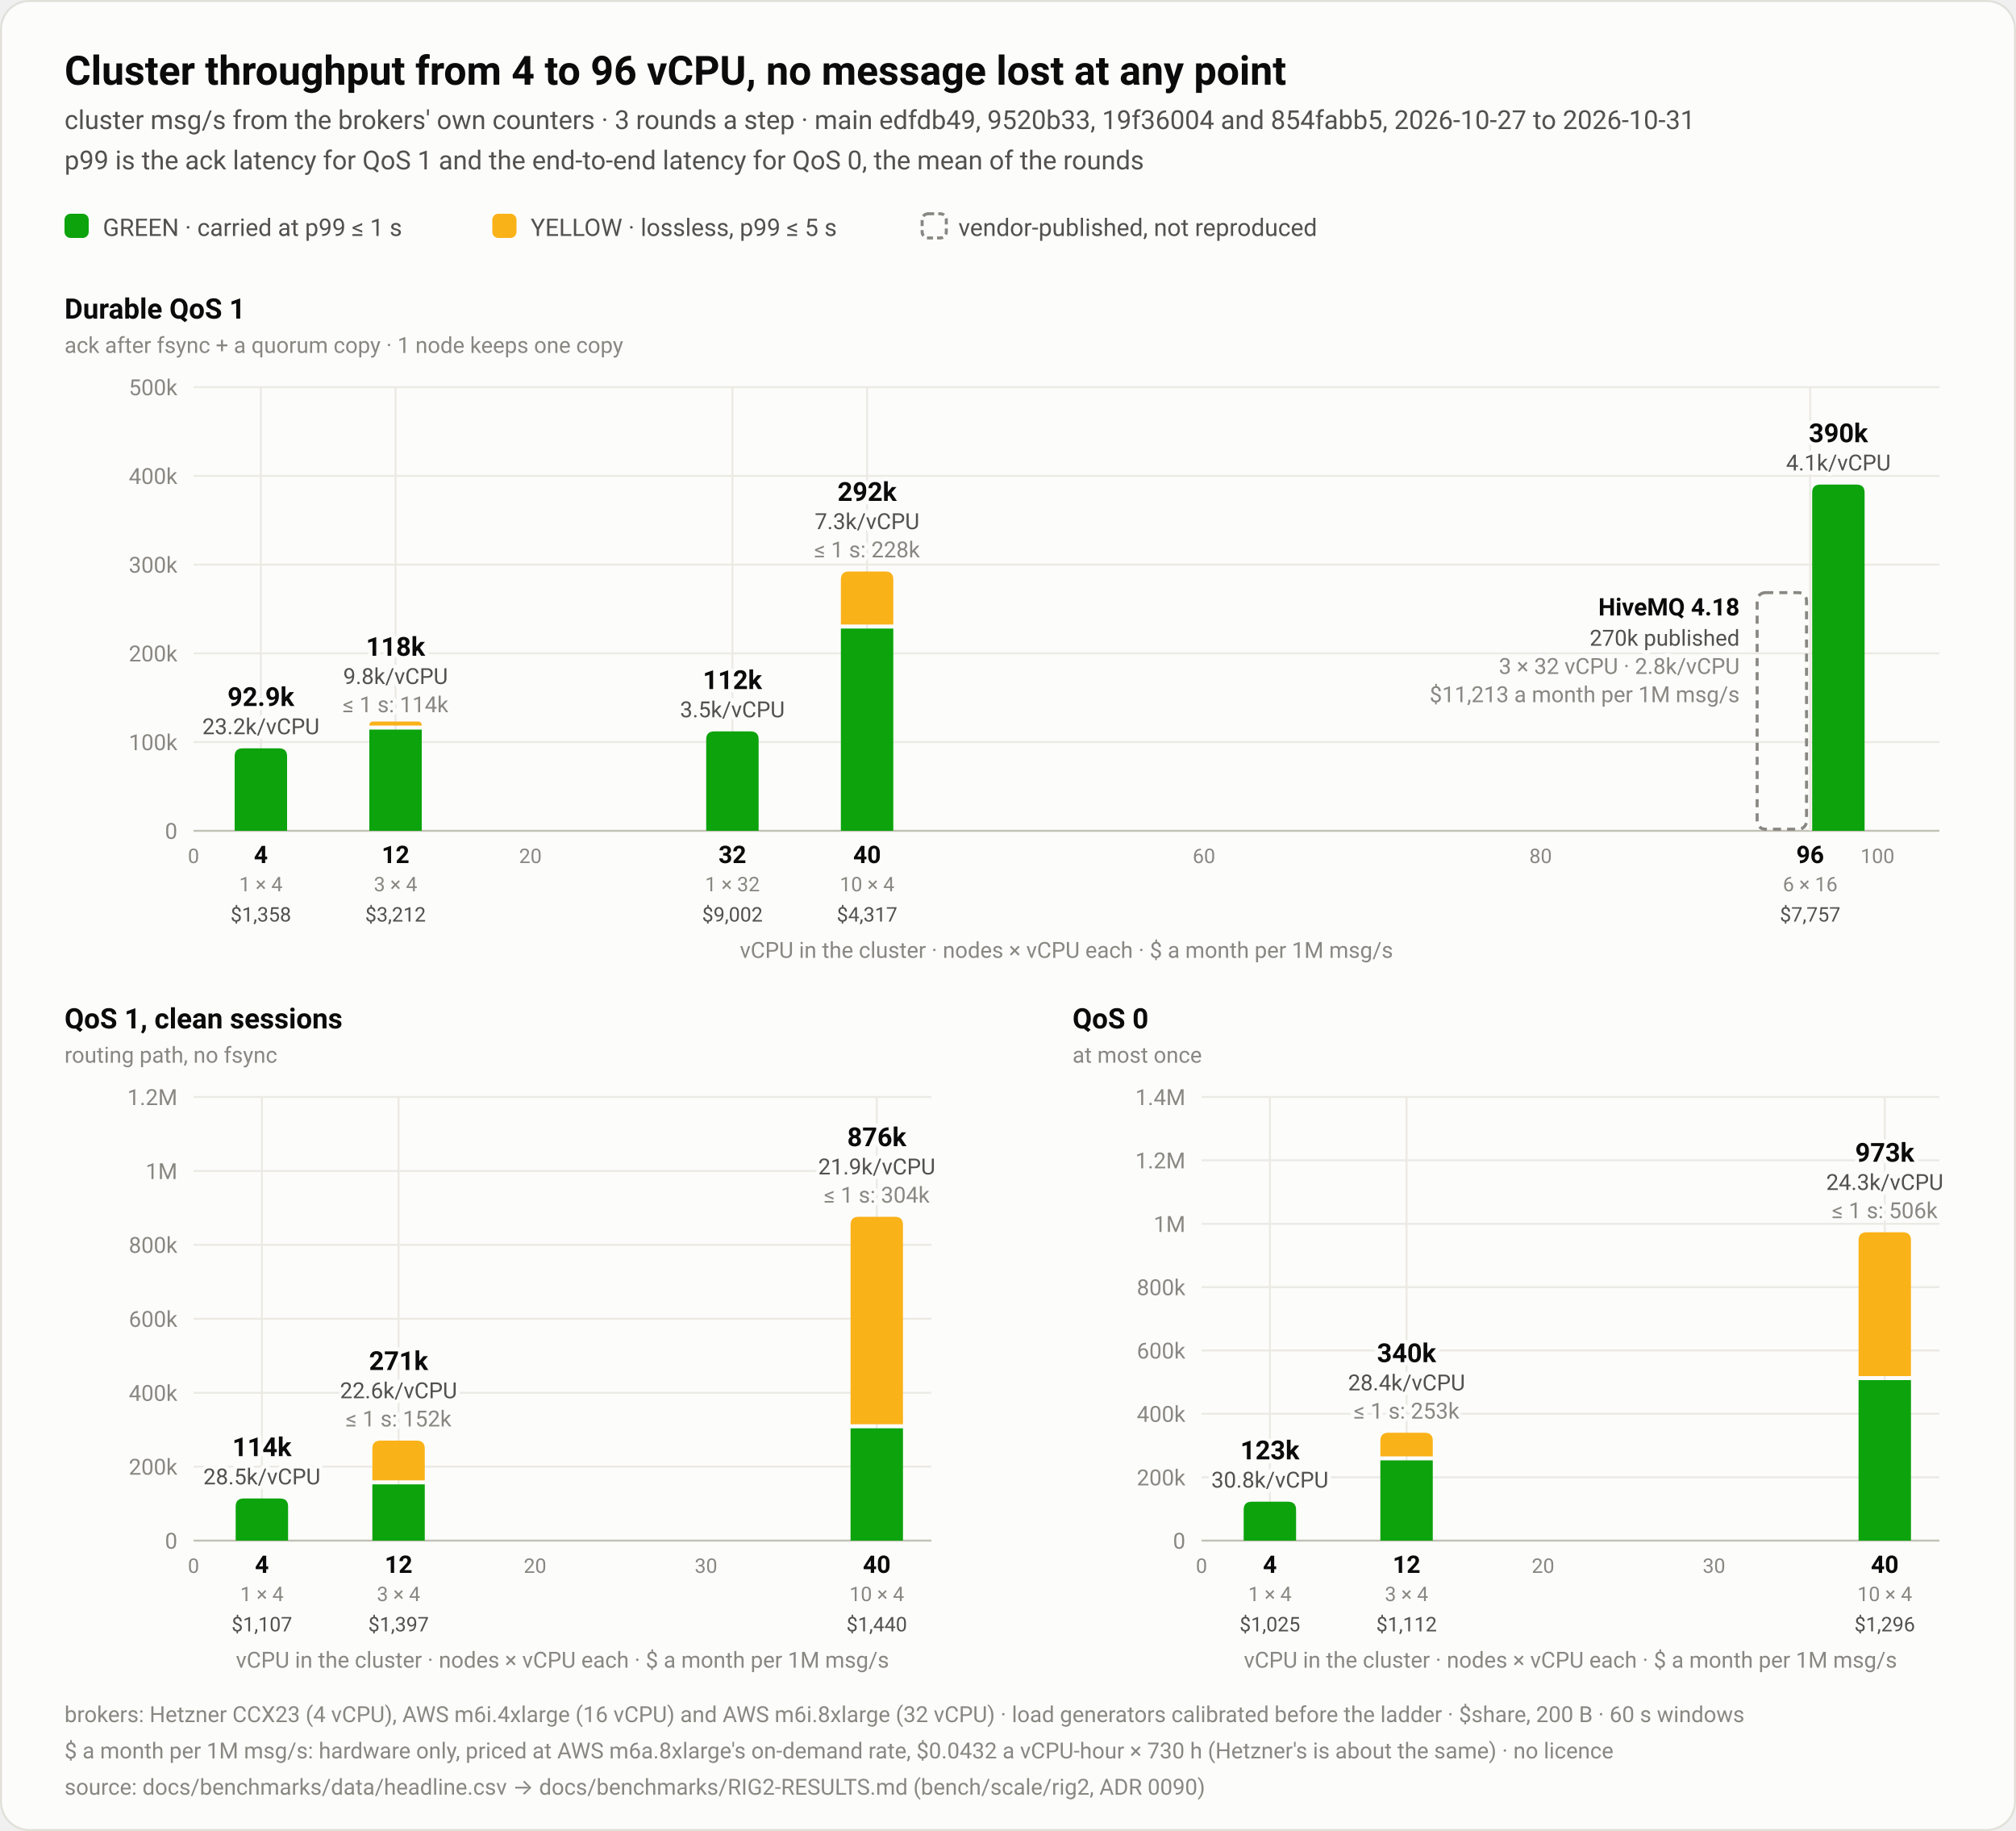
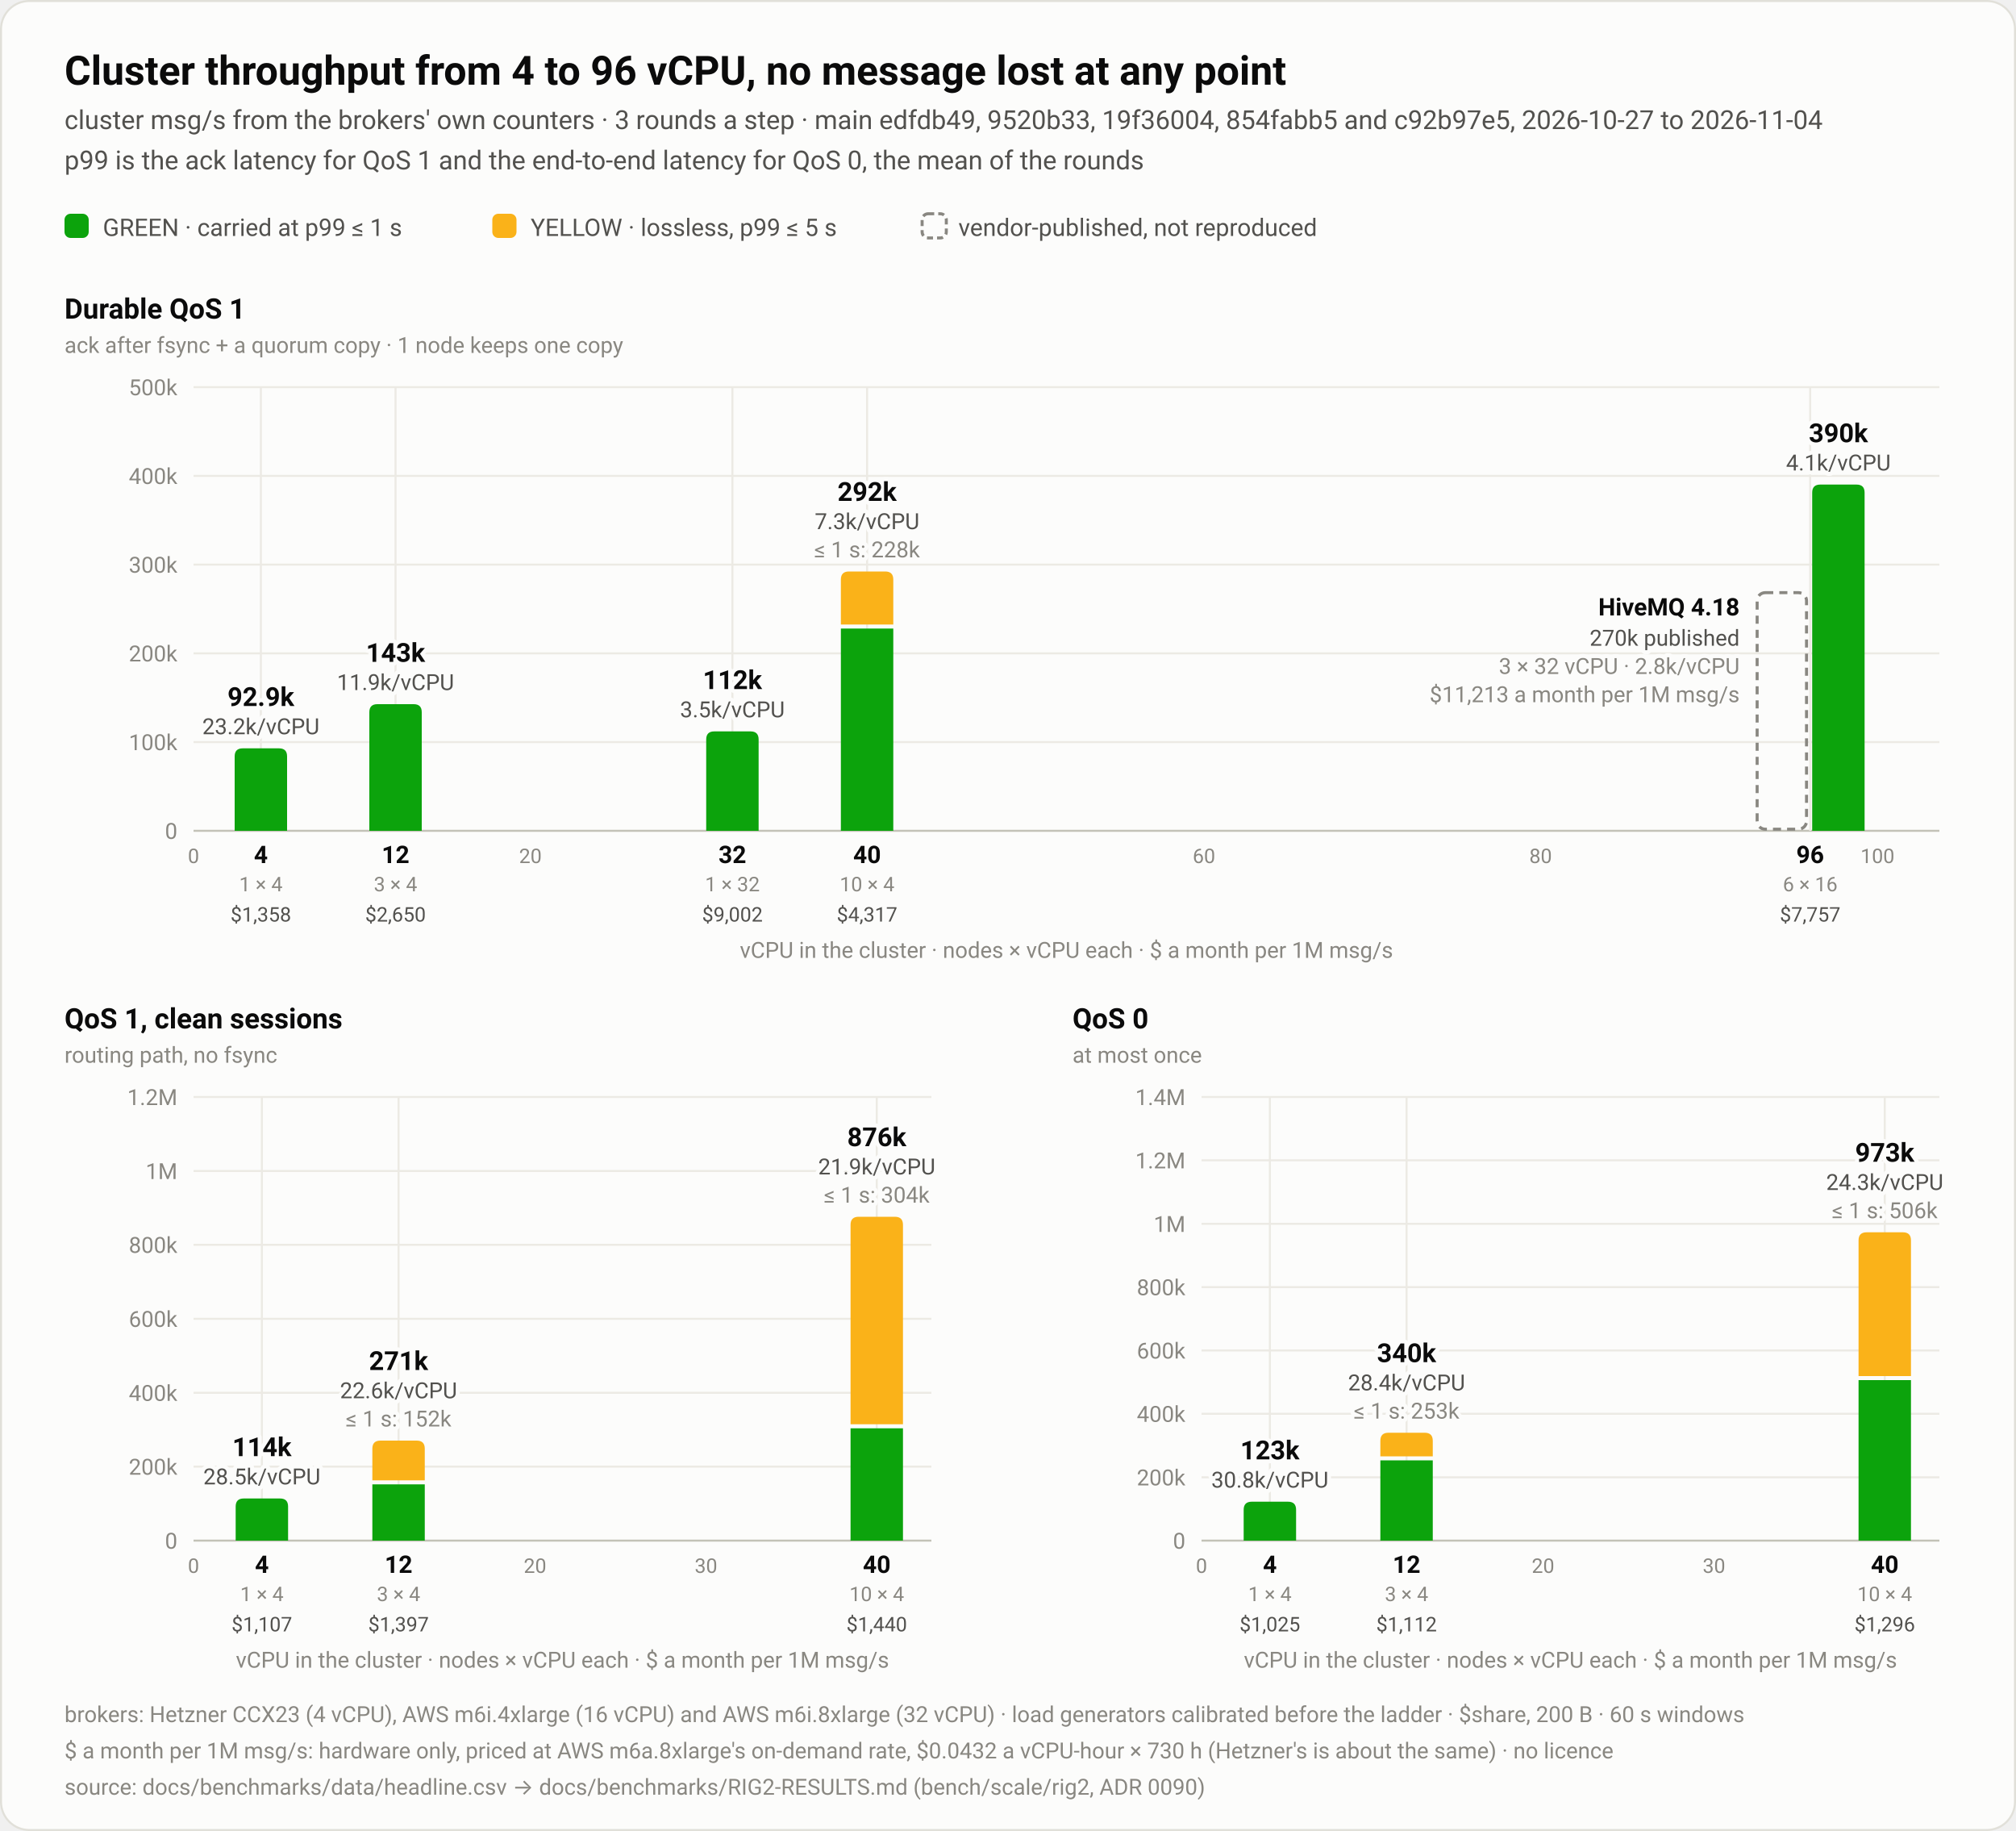
<svg xmlns="http://www.w3.org/2000/svg" viewBox="0 0 1000 908" width="1000" height="908" role="img" aria-labelledby="t d">
  <style>text{font-family:system-ui,-apple-system,"Segoe UI",Roboto,sans-serif;font-kerning:normal}.num{font-variant-numeric:tabular-nums}.f-surface{fill:#fcfcfb}.k-surface{stroke:#fcfcfb}.f-border{fill:#e1e0d9}.k-border{stroke:#e1e0d9}.f-ink{fill:#0b0b0b}.k-ink{stroke:#0b0b0b}.f-ink2{fill:#52514e}.k-ink2{stroke:#52514e}.f-muted{fill:#898781}.k-muted{stroke:#898781}.f-grid{fill:#eceae4}.k-grid{stroke:#eceae4}.f-axis{fill:#c3c2b7}.k-axis{stroke:#c3c2b7}.f-good{fill:#0ca30c}.k-good{stroke:#0ca30c}.f-warn{fill:#fab219}.k-warn{stroke:#fab219}.f-crit{fill:#d03b3b}.k-crit{stroke:#d03b3b}.f-ghost{fill:#898781}.k-ghost{stroke:#898781}.f-s1{fill:#2a78d6}.k-s1{stroke:#2a78d6}.f-s2{fill:#eb6834}.k-s2{stroke:#eb6834}.f-s3{fill:#1baf7a}.k-s3{stroke:#1baf7a}.f-s4{fill:#4a3aa7}.k-s4{stroke:#4a3aa7}@media (prefers-color-scheme:dark){.f-surface{fill:#1a1a19}.k-surface{stroke:#1a1a19}.f-border{fill:#2c2c2a}.k-border{stroke:#2c2c2a}.f-ink{fill:#ffffff}.k-ink{stroke:#ffffff}.f-ink2{fill:#c3c2b7}.k-ink2{stroke:#c3c2b7}.f-muted{fill:#898781}.k-muted{stroke:#898781}.f-grid{fill:#262624}.k-grid{stroke:#262624}.f-axis{fill:#383835}.k-axis{stroke:#383835}.f-good{fill:#0ca30c}.k-good{stroke:#0ca30c}.f-warn{fill:#fab219}.k-warn{stroke:#fab219}.f-crit{fill:#d03b3b}.k-crit{stroke:#d03b3b}.f-ghost{fill:#6f6e69}.k-ghost{stroke:#6f6e69}.f-s1{fill:#3987e5}.k-s1{stroke:#3987e5}.f-s2{fill:#d95926}.k-s2{stroke:#d95926}.f-s3{fill:#199e70}.k-s3{stroke:#199e70}.f-s4{fill:#9085e9}.k-s4{stroke:#9085e9}}</style>
  <rect x="0.5" y="0.5" width="999" height="907" rx="14" class="f-surface k-border" />
  <text x="32" y="42" font-size="20" font-weight="650" class="f-ink">Cluster throughput from 4 to 96 vCPU, no message lost at any point</text>
-   <text x="32" y="64" font-size="13" class="f-ink2">cluster msg/s from the brokers' own counters · 3 rounds a step · main edfdb49, 9520b33, 19f36004 and 854fabb5, 2026-10-27 to 2026-10-31</text>
+   <text x="32" y="64" font-size="13" class="f-ink2">cluster msg/s from the brokers' own counters · 3 rounds a step · main edfdb49, 9520b33, 19f36004, 854fabb5 and c92b97e5, 2026-10-27 to 2026-11-04</text>
  <text x="32.0" y="84.0" font-size="13" text-anchor="start" class="f-ink2">p99 is the ack latency for QoS 1 and the end-to-end latency for QoS 0, the mean of the rounds</text>
  <rect x="32.0" y="106.0" width="12" height="12" rx="3" class="f-good" />
  <text x="51.0" y="117.0" font-size="12" text-anchor="start" class="f-ink2">GREEN · carried at p99 ≤ 1 s</text>
  <rect x="244.2" y="106.0" width="12" height="12" rx="3" class="f-warn" />
  <text x="263.2" y="117.0" font-size="12" text-anchor="start" class="f-ink2">YELLOW · lossless, p99 ≤ 5 s</text>
  <rect x="457.4" y="106.0" width="12" height="12" rx="3" fill="none" class="k-ghost" stroke-width="1.5" stroke-dasharray="3 2" />
  <text x="475.4" y="117.0" font-size="12" text-anchor="start" class="f-ink2">vendor-published, not reproduced</text>
  <text x="32.0" y="158.0" font-size="14" font-weight="650" text-anchor="start" class="f-ink">Durable QoS 1</text>
  <text x="32.0" y="175.0" font-size="11" text-anchor="start" class="f-muted">ack after fsync + a quorum copy · 1 node keeps one copy</text>
  <line x1="96.0" y1="412.0" x2="962.0" y2="412.0" class="k-axis" stroke-width="1" />
  <text x="88.0" y="416.0" font-size="11" text-anchor="end" class="f-muted num">0</text>
  <line x1="96.0" y1="368.0" x2="962.0" y2="368.0" class="k-grid" stroke-width="1" />
  <text x="88.0" y="372.0" font-size="11" text-anchor="end" class="f-muted num">100k</text>
  <line x1="96.0" y1="324.0" x2="962.0" y2="324.0" class="k-grid" stroke-width="1" />
  <text x="88.0" y="328.0" font-size="11" text-anchor="end" class="f-muted num">200k</text>
  <line x1="96.0" y1="280.0" x2="962.0" y2="280.0" class="k-grid" stroke-width="1" />
  <text x="88.0" y="284.0" font-size="11" text-anchor="end" class="f-muted num">300k</text>
  <line x1="96.0" y1="236.0" x2="962.0" y2="236.0" class="k-grid" stroke-width="1" />
  <text x="88.0" y="240.0" font-size="11" text-anchor="end" class="f-muted num">400k</text>
  <line x1="96.0" y1="192.0" x2="962.0" y2="192.0" class="k-grid" stroke-width="1" />
  <text x="88.0" y="196.0" font-size="11" text-anchor="end" class="f-muted num">500k</text>
  <text x="96.0" y="428.0" font-size="10" text-anchor="middle" class="f-muted num">0</text>
  <text x="263.1" y="428.0" font-size="10" text-anchor="middle" class="f-muted num">20</text>
  <text x="597.2" y="428.0" font-size="10" text-anchor="middle" class="f-muted num">60</text>
  <text x="764.2" y="428.0" font-size="10" text-anchor="middle" class="f-muted num">80</text>
  <text x="931.3" y="428.0" font-size="10" text-anchor="middle" class="f-muted num">100</text>
  <line x1="129.4" y1="192.0" x2="129.4" y2="412.0" class="k-grid" stroke-width="1" />
  <text x="129.4" y="428.0" font-size="12" font-weight="650" text-anchor="middle" class="f-ink num">4</text>
  <text x="129.4" y="442.0" font-size="10" text-anchor="middle" class="f-muted num">1 × 4</text>
  <text x="129.4" y="457.0" font-size="10" text-anchor="middle" class="f-ink2 num">$1,358</text>
  <line x1="196.2" y1="192.0" x2="196.2" y2="412.0" class="k-grid" stroke-width="1" />
  <text x="196.2" y="428.0" font-size="12" font-weight="650" text-anchor="middle" class="f-ink num">12</text>
  <text x="196.2" y="442.0" font-size="10" text-anchor="middle" class="f-muted num">3 × 4</text>
-   <text x="196.2" y="457.0" font-size="10" text-anchor="middle" class="f-ink2 num">$3,212</text>
+   <text x="196.2" y="457.0" font-size="10" text-anchor="middle" class="f-ink2 num">$2,650</text>
  <line x1="363.3" y1="192.0" x2="363.3" y2="412.0" class="k-grid" stroke-width="1" />
  <text x="363.3" y="428.0" font-size="12" font-weight="650" text-anchor="middle" class="f-ink num">32</text>
  <text x="363.3" y="442.0" font-size="10" text-anchor="middle" class="f-muted num">1 × 32</text>
  <text x="363.3" y="457.0" font-size="10" text-anchor="middle" class="f-ink2 num">$9,002</text>
  <line x1="430.1" y1="192.0" x2="430.1" y2="412.0" class="k-grid" stroke-width="1" />
  <text x="430.1" y="428.0" font-size="12" font-weight="650" text-anchor="middle" class="f-ink num">40</text>
  <text x="430.1" y="442.0" font-size="10" text-anchor="middle" class="f-muted num">10 × 4</text>
  <text x="430.1" y="457.0" font-size="10" text-anchor="middle" class="f-ink2 num">$4,317</text>
  <line x1="897.9" y1="192.0" x2="897.9" y2="412.0" class="k-grid" stroke-width="1" />
  <text x="897.9" y="428.0" font-size="12" font-weight="650" text-anchor="middle" class="f-ink num">96</text>
  <text x="897.9" y="442.0" font-size="10" text-anchor="middle" class="f-muted num">6 × 16</text>
  <text x="897.9" y="457.0" font-size="10" text-anchor="middle" class="f-ink2 num">$7,757</text>
  <text x="529.0" y="475.0" font-size="11" text-anchor="middle" class="f-muted">vCPU in the cluster · nodes × vCPU each · $ a month per 1M msg/s</text>
  <path d="M116.4,412.0 V375.1 Q116.4,371.1 120.4,371.1 H138.4 Q142.4,371.1 142.4,375.1 V412.0 Z" class="f-good" />
  <text x="129.4" y="364.1" font-size="11" text-anchor="middle" class="f-ink2 num k-surface" stroke-width="4" paint-order="stroke" stroke-linejoin="round">23.2k/vCPU</text>
  <text x="129.4" y="350.1" font-size="13" font-weight="650" text-anchor="middle" class="f-ink num k-surface" stroke-width="4" paint-order="stroke" stroke-linejoin="round">92.9k</text>
-   <rect x="183.2" y="361.8" width="26.0" height="50.2" class="f-good" />
-   <path d="M183.2,359.8 V359.8 Q183.2,357.8 185.2,357.8 H207.2 Q209.2,357.8 209.2,359.8 V359.8 Z" class="f-warn" />
-   <text x="196.2" y="353.2" font-size="11" text-anchor="middle" class="f-muted num k-surface" stroke-width="4" paint-order="stroke" stroke-linejoin="round">≤ 1 s: 114k</text>
-   <text x="196.2" y="339.2" font-size="11" text-anchor="middle" class="f-ink2 num k-surface" stroke-width="4" paint-order="stroke" stroke-linejoin="round">9.8k/vCPU</text>
-   <text x="196.2" y="325.2" font-size="13" font-weight="650" text-anchor="middle" class="f-ink num k-surface" stroke-width="4" paint-order="stroke" stroke-linejoin="round">118k</text>
+   <path d="M183.2,412.0 V353.2 Q183.2,349.2 187.2,349.2 H205.2 Q209.2,349.2 209.2,353.2 V412.0 Z" class="f-good" />
+   <text x="196.2" y="342.2" font-size="11" text-anchor="middle" class="f-ink2 num k-surface" stroke-width="4" paint-order="stroke" stroke-linejoin="round">11.9k/vCPU</text>
+   <text x="196.2" y="328.2" font-size="13" font-weight="650" text-anchor="middle" class="f-ink num k-surface" stroke-width="4" paint-order="stroke" stroke-linejoin="round">143k</text>
  <path d="M350.3,412.0 V366.7 Q350.3,362.7 354.3,362.7 H372.3 Q376.3,362.7 376.3,366.7 V412.0 Z" class="f-good" />
  <text x="363.3" y="355.7" font-size="11" text-anchor="middle" class="f-ink2 num k-surface" stroke-width="4" paint-order="stroke" stroke-linejoin="round">3.5k/vCPU</text>
  <text x="363.3" y="341.7" font-size="13" font-weight="650" text-anchor="middle" class="f-ink num k-surface" stroke-width="4" paint-order="stroke" stroke-linejoin="round">112k</text>
  <rect x="417.1" y="311.7" width="26.0" height="100.3" class="f-good" />
  <path d="M417.1,309.7 V287.4 Q417.1,283.4 421.1,283.4 H439.1 Q443.1,283.4 443.1,287.4 V309.7 Z" class="f-warn" />
  <text x="430.1" y="276.4" font-size="11" text-anchor="middle" class="f-muted num k-surface" stroke-width="4" paint-order="stroke" stroke-linejoin="round">≤ 1 s: 228k</text>
  <text x="430.1" y="262.4" font-size="11" text-anchor="middle" class="f-ink2 num k-surface" stroke-width="4" paint-order="stroke" stroke-linejoin="round">7.3k/vCPU</text>
  <text x="430.1" y="248.4" font-size="13" font-weight="650" text-anchor="middle" class="f-ink num k-surface" stroke-width="4" paint-order="stroke" stroke-linejoin="round">292k</text>
  <path d="M898.9,412.0 V244.3 Q898.9,240.3 902.9,240.3 H920.9 Q924.9,240.3 924.9,244.3 V412.0 Z" class="f-good" />
  <text x="911.9" y="233.3" font-size="11" text-anchor="middle" class="f-ink2 num k-surface" stroke-width="4" paint-order="stroke" stroke-linejoin="round">4.1k/vCPU</text>
  <text x="911.9" y="219.3" font-size="13" font-weight="650" text-anchor="middle" class="f-ink num k-surface" stroke-width="4" paint-order="stroke" stroke-linejoin="round">390k</text>
  <rect x="871.6" y="293.9" width="24.5" height="117.3" rx="4" fill="none" class="k-ghost" stroke-width="1.5" stroke-dasharray="4 3" />
  <text x="862.9" y="305.2" font-size="12" font-weight="600" text-anchor="end" class="f-ink num k-surface" stroke-width="4" paint-order="stroke" stroke-linejoin="round">HiveMQ 4.18</text>
  <text x="862.9" y="320.2" font-size="11" text-anchor="end" class="f-ink2 num k-surface" stroke-width="4" paint-order="stroke" stroke-linejoin="round">270k published</text>
  <text x="862.9" y="334.2" font-size="11" text-anchor="end" class="f-muted num k-surface" stroke-width="4" paint-order="stroke" stroke-linejoin="round">3 × 32 vCPU · 2.8k/vCPU</text>
  <text x="862.9" y="348.2" font-size="11" text-anchor="end" class="f-muted num k-surface" stroke-width="4" paint-order="stroke" stroke-linejoin="round">$11,213 a month per 1M msg/s</text>
  <text x="32.0" y="510.0" font-size="14" font-weight="650" text-anchor="start" class="f-ink">QoS 1, clean sessions</text>
  <text x="32.0" y="527.0" font-size="11" text-anchor="start" class="f-muted">routing path, no fsync</text>
  <line x1="96.0" y1="764.0" x2="462.0" y2="764.0" class="k-axis" stroke-width="1" />
  <text x="88.0" y="768.0" font-size="11" text-anchor="end" class="f-muted num">0</text>
  <line x1="96.0" y1="727.3" x2="462.0" y2="727.3" class="k-grid" stroke-width="1" />
  <text x="88.0" y="731.3" font-size="11" text-anchor="end" class="f-muted num">200k</text>
  <line x1="96.0" y1="690.7" x2="462.0" y2="690.7" class="k-grid" stroke-width="1" />
  <text x="88.0" y="694.7" font-size="11" text-anchor="end" class="f-muted num">400k</text>
  <line x1="96.0" y1="654.0" x2="462.0" y2="654.0" class="k-grid" stroke-width="1" />
  <text x="88.0" y="658.0" font-size="11" text-anchor="end" class="f-muted num">600k</text>
  <line x1="96.0" y1="617.3" x2="462.0" y2="617.3" class="k-grid" stroke-width="1" />
  <text x="88.0" y="621.3" font-size="11" text-anchor="end" class="f-muted num">800k</text>
  <line x1="96.0" y1="580.7" x2="462.0" y2="580.7" class="k-grid" stroke-width="1" />
  <text x="88.0" y="584.7" font-size="11" text-anchor="end" class="f-muted num">1M</text>
  <line x1="96.0" y1="544.0" x2="462.0" y2="544.0" class="k-grid" stroke-width="1" />
  <text x="88.0" y="548.0" font-size="11" text-anchor="end" class="f-muted num">1.2M</text>
  <text x="96.0" y="780.0" font-size="10" text-anchor="middle" class="f-muted num">0</text>
  <text x="265.4" y="780.0" font-size="10" text-anchor="middle" class="f-muted num">20</text>
  <text x="350.2" y="780.0" font-size="10" text-anchor="middle" class="f-muted num">30</text>
  <line x1="129.9" y1="544.0" x2="129.9" y2="764.0" class="k-grid" stroke-width="1" />
  <text x="129.9" y="780.0" font-size="12" font-weight="650" text-anchor="middle" class="f-ink num">4</text>
  <text x="129.9" y="794.0" font-size="10" text-anchor="middle" class="f-muted num">1 × 4</text>
  <text x="129.9" y="809.0" font-size="10" text-anchor="middle" class="f-ink2 num">$1,107</text>
  <line x1="197.7" y1="544.0" x2="197.7" y2="764.0" class="k-grid" stroke-width="1" />
  <text x="197.7" y="780.0" font-size="12" font-weight="650" text-anchor="middle" class="f-ink num">12</text>
  <text x="197.7" y="794.0" font-size="10" text-anchor="middle" class="f-muted num">3 × 4</text>
  <text x="197.7" y="809.0" font-size="10" text-anchor="middle" class="f-ink2 num">$1,397</text>
  <line x1="434.9" y1="544.0" x2="434.9" y2="764.0" class="k-grid" stroke-width="1" />
  <text x="434.9" y="780.0" font-size="12" font-weight="650" text-anchor="middle" class="f-ink num">40</text>
  <text x="434.9" y="794.0" font-size="10" text-anchor="middle" class="f-muted num">10 × 4</text>
  <text x="434.9" y="809.0" font-size="10" text-anchor="middle" class="f-ink2 num">$1,440</text>
  <text x="279.0" y="827.0" font-size="11" text-anchor="middle" class="f-muted">vCPU in the cluster · nodes × vCPU each · $ a month per 1M msg/s</text>
  <path d="M116.9,764.0 V747.1 Q116.9,743.1 120.9,743.1 H138.9 Q142.9,743.1 142.9,747.1 V764.0 Z" class="f-good" />
  <text x="129.9" y="736.1" font-size="11" text-anchor="middle" class="f-ink2 num k-surface" stroke-width="4" paint-order="stroke" stroke-linejoin="round">28.5k/vCPU</text>
  <text x="129.9" y="722.1" font-size="13" font-weight="650" text-anchor="middle" class="f-ink num k-surface" stroke-width="4" paint-order="stroke" stroke-linejoin="round">114k</text>
  <rect x="184.7" y="736.1" width="26.0" height="27.9" class="f-good" />
  <path d="M184.7,734.1 V718.4 Q184.7,714.4 188.7,714.4 H206.7 Q210.7,714.4 210.7,718.4 V734.1 Z" class="f-warn" />
  <text x="197.7" y="707.4" font-size="11" text-anchor="middle" class="f-muted num k-surface" stroke-width="4" paint-order="stroke" stroke-linejoin="round">≤ 1 s: 152k</text>
  <text x="197.7" y="693.4" font-size="11" text-anchor="middle" class="f-ink2 num k-surface" stroke-width="4" paint-order="stroke" stroke-linejoin="round">22.6k/vCPU</text>
  <text x="197.7" y="679.4" font-size="13" font-weight="650" text-anchor="middle" class="f-ink num k-surface" stroke-width="4" paint-order="stroke" stroke-linejoin="round">271k</text>
  <rect x="421.9" y="708.3" width="26.0" height="55.7" class="f-good" />
  <path d="M421.9,706.3 V607.4 Q421.9,603.4 425.9,603.4 H443.9 Q447.9,603.4 447.9,607.4 V706.3 Z" class="f-warn" />
  <text x="434.9" y="596.4" font-size="11" text-anchor="middle" class="f-muted num k-surface" stroke-width="4" paint-order="stroke" stroke-linejoin="round">≤ 1 s: 304k</text>
  <text x="434.9" y="582.4" font-size="11" text-anchor="middle" class="f-ink2 num k-surface" stroke-width="4" paint-order="stroke" stroke-linejoin="round">21.9k/vCPU</text>
  <text x="434.9" y="568.4" font-size="13" font-weight="650" text-anchor="middle" class="f-ink num k-surface" stroke-width="4" paint-order="stroke" stroke-linejoin="round">876k</text>
  <text x="532.0" y="510.0" font-size="14" font-weight="650" text-anchor="start" class="f-ink">QoS 0</text>
  <text x="532.0" y="527.0" font-size="11" text-anchor="start" class="f-muted">at most once</text>
  <line x1="596.0" y1="764.0" x2="962.0" y2="764.0" class="k-axis" stroke-width="1" />
  <text x="588.0" y="768.0" font-size="11" text-anchor="end" class="f-muted num">0</text>
  <line x1="596.0" y1="732.6" x2="962.0" y2="732.6" class="k-grid" stroke-width="1" />
  <text x="588.0" y="736.6" font-size="11" text-anchor="end" class="f-muted num">200k</text>
  <line x1="596.0" y1="701.1" x2="962.0" y2="701.1" class="k-grid" stroke-width="1" />
  <text x="588.0" y="705.1" font-size="11" text-anchor="end" class="f-muted num">400k</text>
  <line x1="596.0" y1="669.7" x2="962.0" y2="669.7" class="k-grid" stroke-width="1" />
  <text x="588.0" y="673.7" font-size="11" text-anchor="end" class="f-muted num">600k</text>
  <line x1="596.0" y1="638.3" x2="962.0" y2="638.3" class="k-grid" stroke-width="1" />
  <text x="588.0" y="642.3" font-size="11" text-anchor="end" class="f-muted num">800k</text>
  <line x1="596.0" y1="606.9" x2="962.0" y2="606.9" class="k-grid" stroke-width="1" />
  <text x="588.0" y="610.9" font-size="11" text-anchor="end" class="f-muted num">1M</text>
  <line x1="596.0" y1="575.4" x2="962.0" y2="575.4" class="k-grid" stroke-width="1" />
  <text x="588.0" y="579.4" font-size="11" text-anchor="end" class="f-muted num">1.2M</text>
  <line x1="596.0" y1="544.0" x2="962.0" y2="544.0" class="k-grid" stroke-width="1" />
  <text x="588.0" y="548.0" font-size="11" text-anchor="end" class="f-muted num">1.4M</text>
  <text x="596.0" y="780.0" font-size="10" text-anchor="middle" class="f-muted num">0</text>
  <text x="765.4" y="780.0" font-size="10" text-anchor="middle" class="f-muted num">20</text>
  <text x="850.2" y="780.0" font-size="10" text-anchor="middle" class="f-muted num">30</text>
  <line x1="629.9" y1="544.0" x2="629.9" y2="764.0" class="k-grid" stroke-width="1" />
  <text x="629.9" y="780.0" font-size="12" font-weight="650" text-anchor="middle" class="f-ink num">4</text>
  <text x="629.9" y="794.0" font-size="10" text-anchor="middle" class="f-muted num">1 × 4</text>
  <text x="629.9" y="809.0" font-size="10" text-anchor="middle" class="f-ink2 num">$1,025</text>
  <line x1="697.7" y1="544.0" x2="697.7" y2="764.0" class="k-grid" stroke-width="1" />
  <text x="697.7" y="780.0" font-size="12" font-weight="650" text-anchor="middle" class="f-ink num">12</text>
  <text x="697.7" y="794.0" font-size="10" text-anchor="middle" class="f-muted num">3 × 4</text>
  <text x="697.7" y="809.0" font-size="10" text-anchor="middle" class="f-ink2 num">$1,112</text>
  <line x1="934.9" y1="544.0" x2="934.9" y2="764.0" class="k-grid" stroke-width="1" />
  <text x="934.9" y="780.0" font-size="12" font-weight="650" text-anchor="middle" class="f-ink num">40</text>
  <text x="934.9" y="794.0" font-size="10" text-anchor="middle" class="f-muted num">10 × 4</text>
  <text x="934.9" y="809.0" font-size="10" text-anchor="middle" class="f-ink2 num">$1,296</text>
  <text x="779.0" y="827.0" font-size="11" text-anchor="middle" class="f-muted">vCPU in the cluster · nodes × vCPU each · $ a month per 1M msg/s</text>
  <path d="M616.9,764.0 V748.7 Q616.9,744.7 620.9,744.7 H638.9 Q642.9,744.7 642.9,748.7 V764.0 Z" class="f-good" />
  <text x="629.9" y="737.7" font-size="11" text-anchor="middle" class="f-ink2 num k-surface" stroke-width="4" paint-order="stroke" stroke-linejoin="round">30.8k/vCPU</text>
  <text x="629.9" y="723.7" font-size="13" font-weight="650" text-anchor="middle" class="f-ink num k-surface" stroke-width="4" paint-order="stroke" stroke-linejoin="round">123k</text>
  <rect x="684.7" y="724.2" width="26.0" height="39.8" class="f-good" />
  <path d="M684.7,722.2 V714.5 Q684.7,710.5 688.7,710.5 H706.7 Q710.7,710.5 710.7,714.5 V722.2 Z" class="f-warn" />
  <text x="697.7" y="703.5" font-size="11" text-anchor="middle" class="f-muted num k-surface" stroke-width="4" paint-order="stroke" stroke-linejoin="round">≤ 1 s: 253k</text>
  <text x="697.7" y="689.5" font-size="11" text-anchor="middle" class="f-ink2 num k-surface" stroke-width="4" paint-order="stroke" stroke-linejoin="round">28.4k/vCPU</text>
  <text x="697.7" y="675.5" font-size="13" font-weight="650" text-anchor="middle" class="f-ink num k-surface" stroke-width="4" paint-order="stroke" stroke-linejoin="round">340k</text>
  <rect x="921.9" y="684.4" width="26.0" height="79.6" class="f-good" />
  <path d="M921.9,682.4 V615.1 Q921.9,611.1 925.9,611.1 H943.9 Q947.9,611.1 947.9,615.1 V682.4 Z" class="f-warn" />
  <text x="934.9" y="604.1" font-size="11" text-anchor="middle" class="f-muted num k-surface" stroke-width="4" paint-order="stroke" stroke-linejoin="round">≤ 1 s: 506k</text>
  <text x="934.9" y="590.1" font-size="11" text-anchor="middle" class="f-ink2 num k-surface" stroke-width="4" paint-order="stroke" stroke-linejoin="round">24.3k/vCPU</text>
  <text x="934.9" y="576.1" font-size="13" font-weight="650" text-anchor="middle" class="f-ink num k-surface" stroke-width="4" paint-order="stroke" stroke-linejoin="round">973k</text>
  <text x="32.0" y="854.0" font-size="11" text-anchor="start" class="f-muted">brokers: Hetzner CCX23 (4 vCPU), AWS m6i.4xlarge (16 vCPU) and AWS m6i.8xlarge (32 vCPU) · load generators calibrated before the ladder · $share, 200 B · 60 s windows</text>
  <text x="32.0" y="872.0" font-size="11" text-anchor="start" class="f-muted">$ a month per 1M msg/s: hardware only, priced at AWS m6a.8xlarge's on-demand rate, $0.0432 a vCPU-hour × 730 h (Hetzner's is about the same) · no licence</text>
  <text x="32.0" y="890.0" font-size="11" text-anchor="start" class="f-muted">source: docs/benchmarks/data/headline.csv → docs/benchmarks/RIG2-RESULTS.md (bench/scale/rig2, ADR 0090)</text>
</svg>
